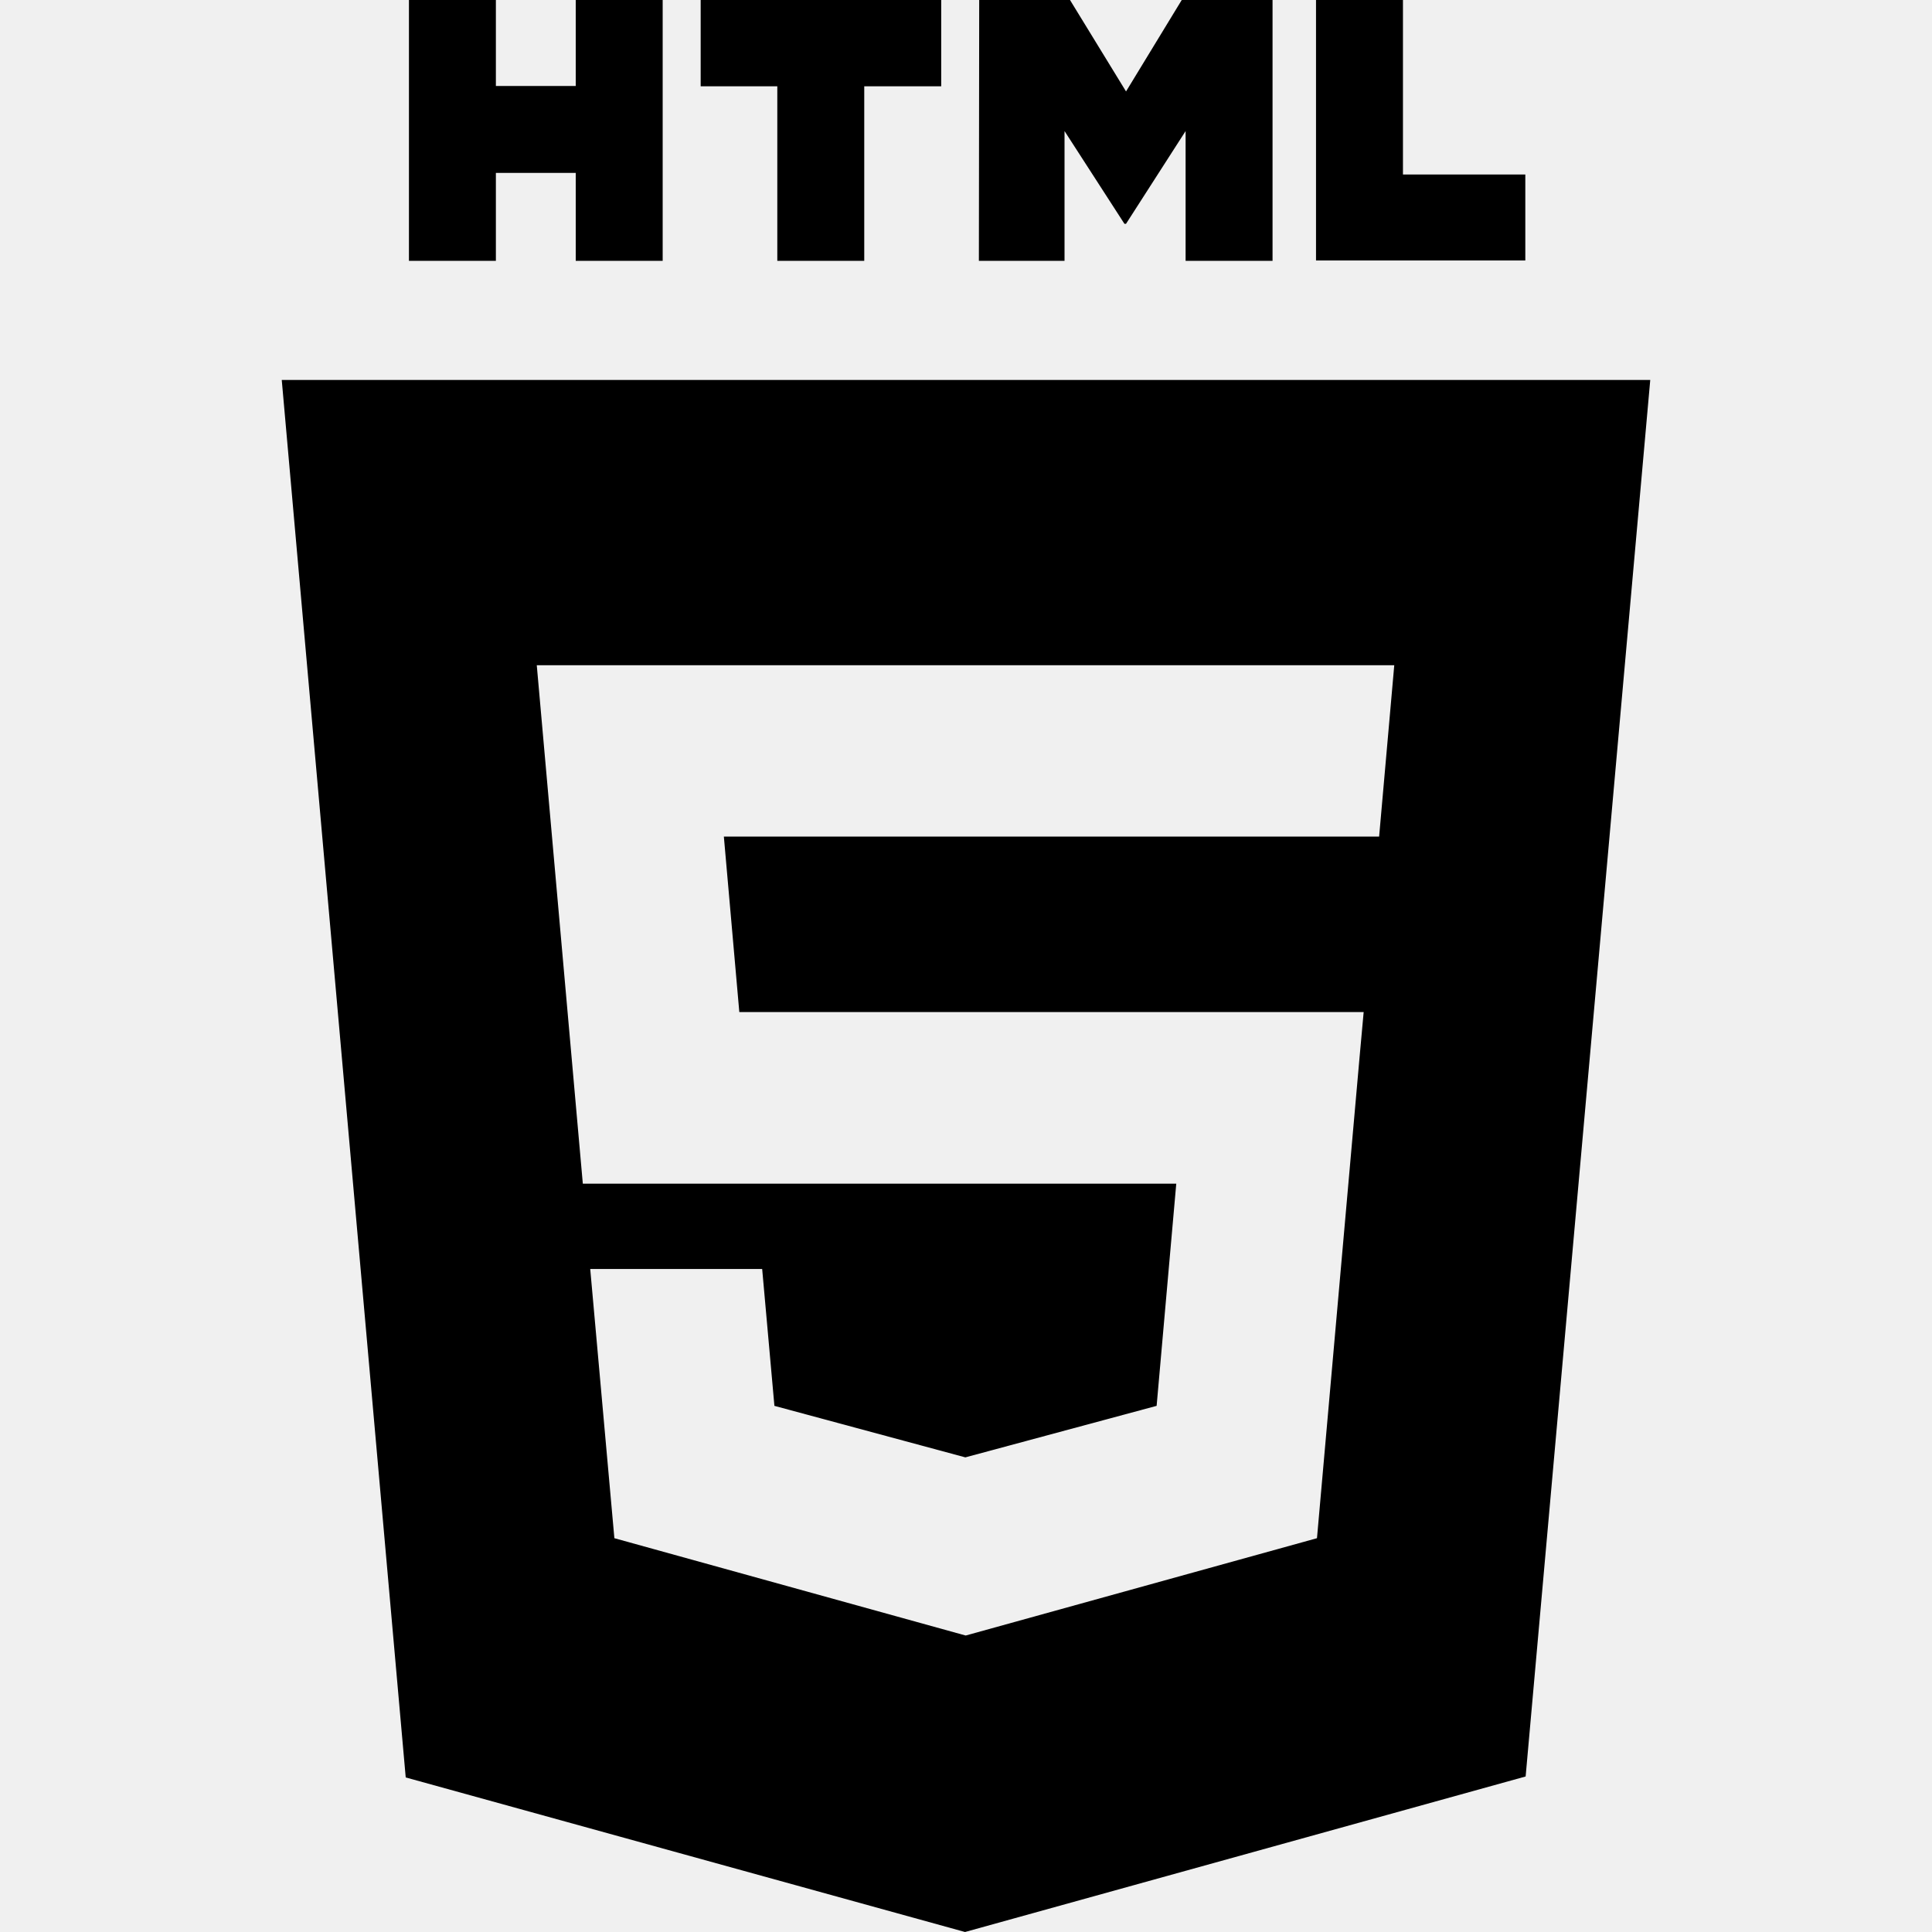
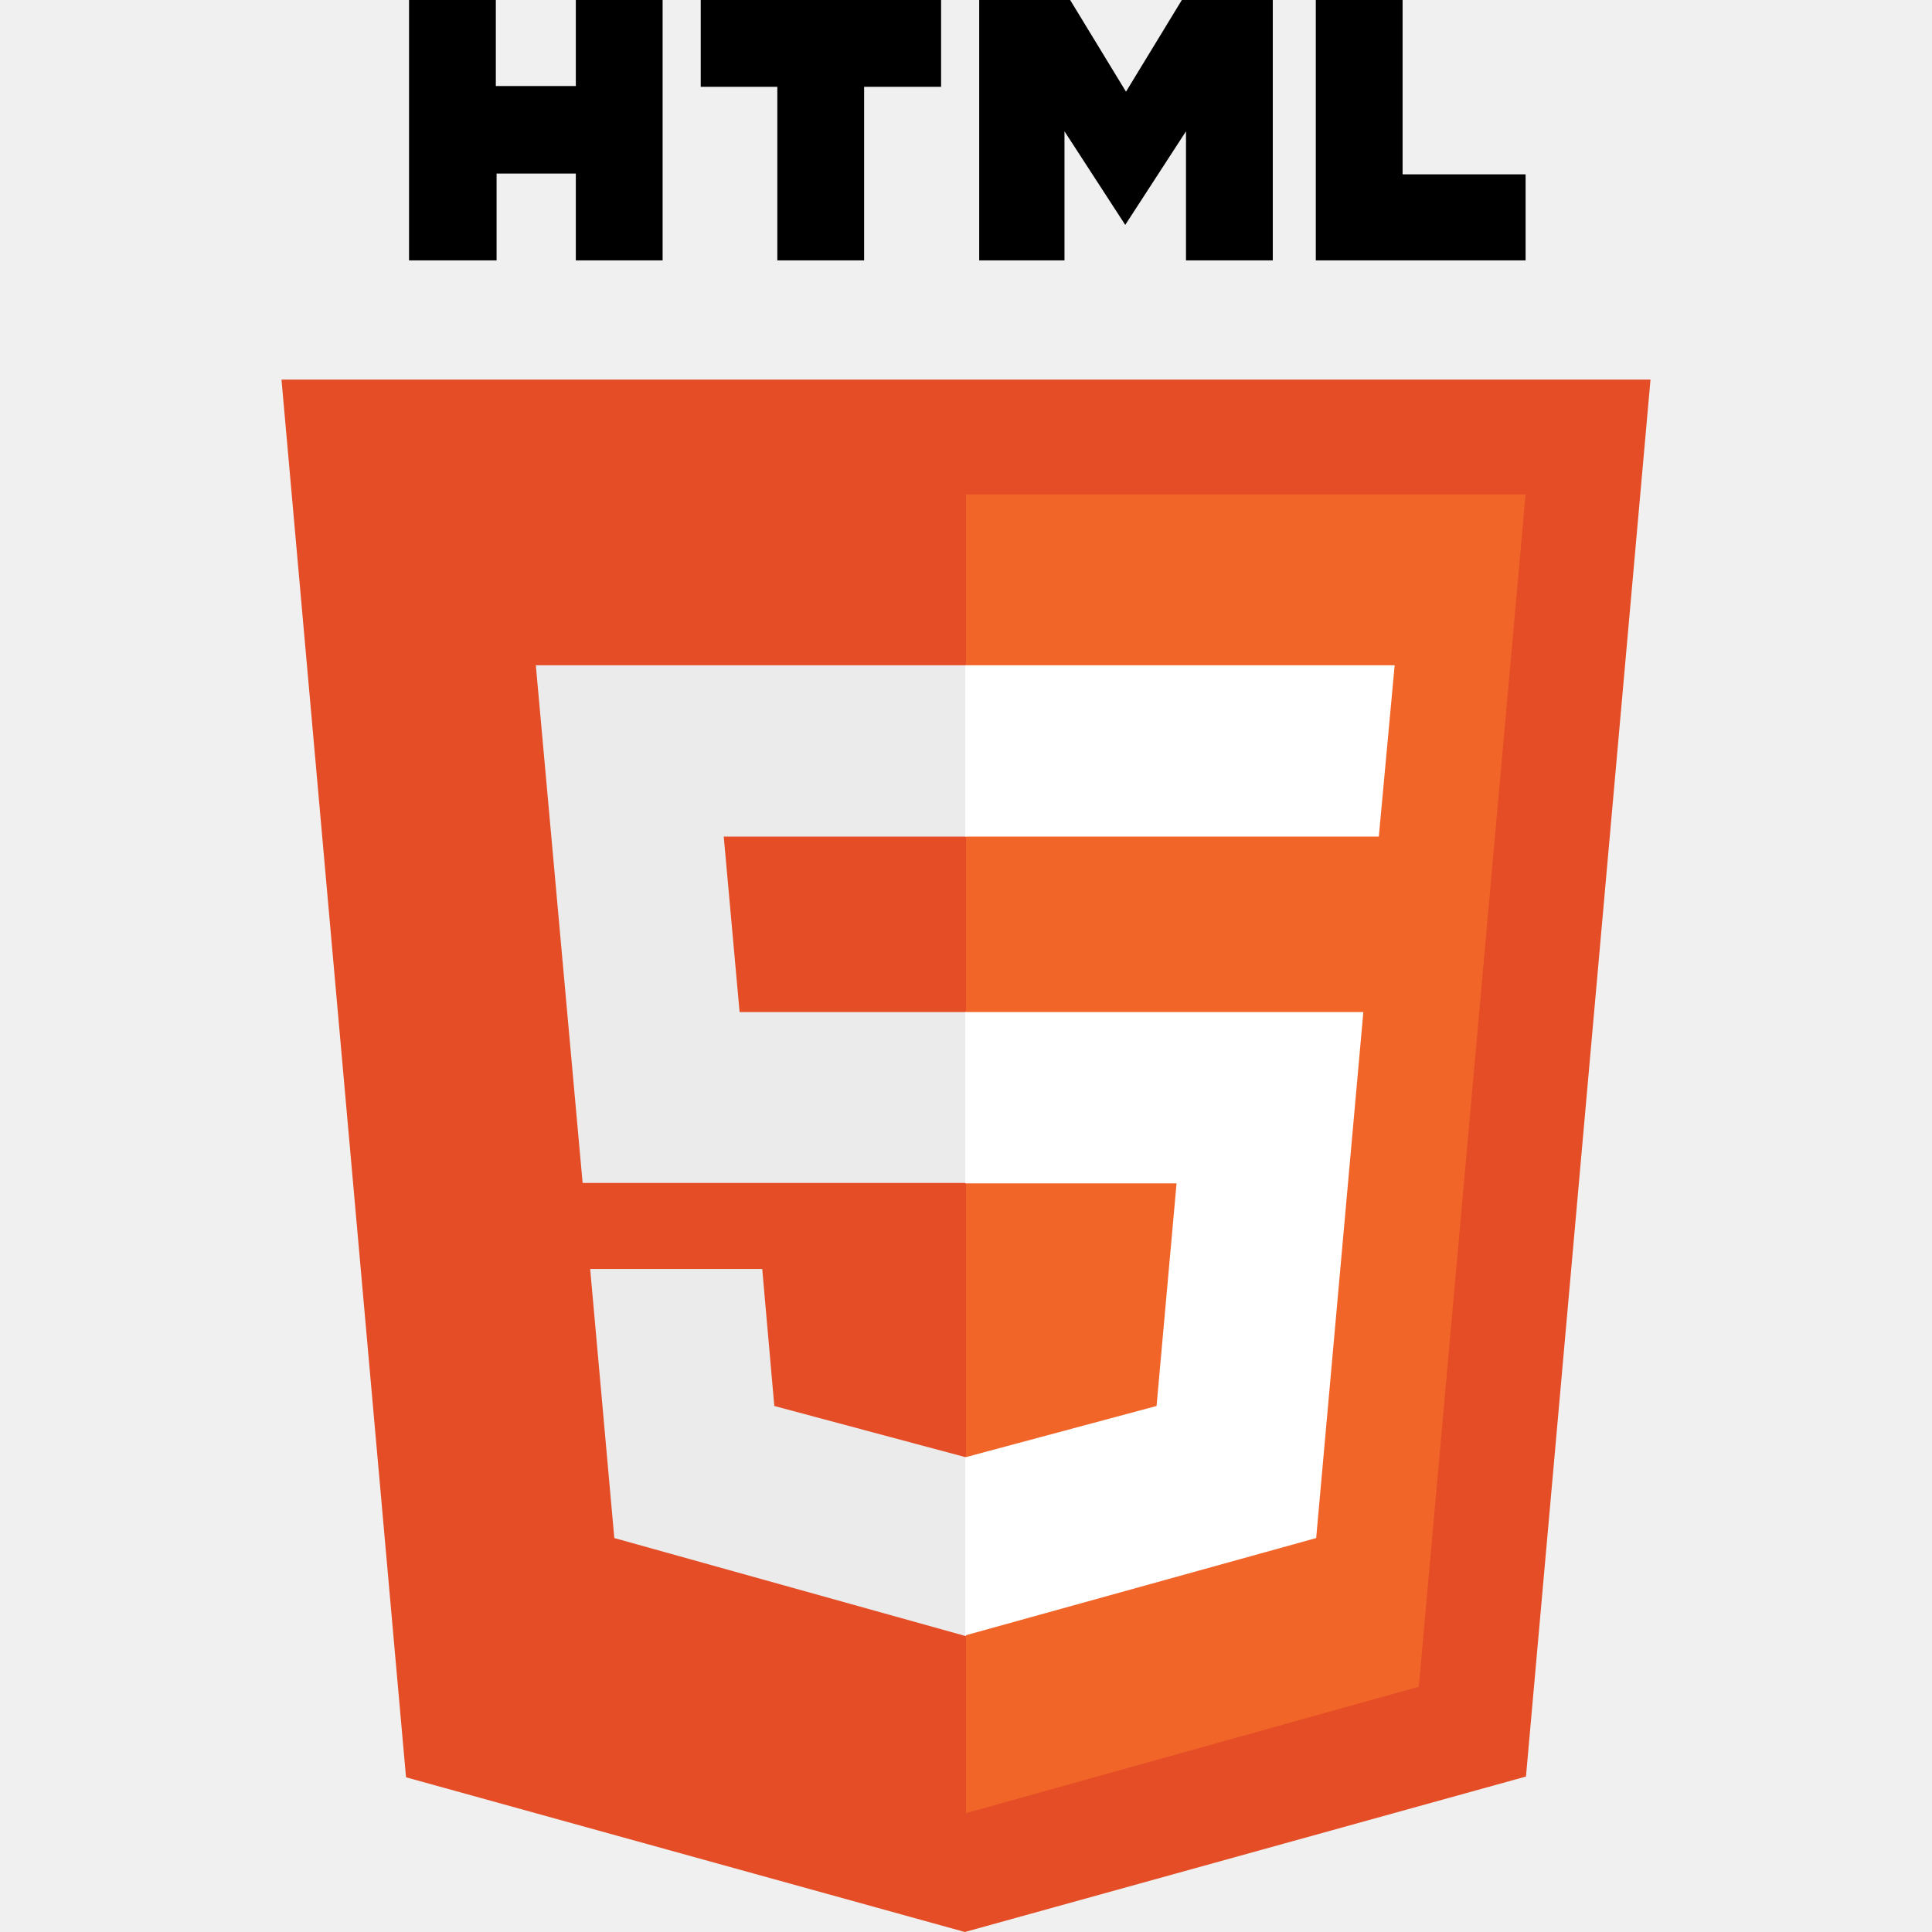
- <svg xmlns="http://www.w3.org/2000/svg" fill="none" viewBox="0 0 600 600">
-   <path fill="currentColor" d="M127 0h27v26.7h24.8V0h27v81h-27V53.7H154V81h-27zm114.4 26.8h-23.8V0h74.7v26.8h-23.9V81h-27zM304.1 0h28.2l17.4 28.4L367 0h28.2v81h-27V40.7l-18.5 28.8h-.5l-18.6-28.8V81H304zm104.6 0h27v54.2h38v26.7h-65zm65.1 551.7L512.5 118h-425L126 552l173.7 48zm-249-291.9 4.8 54.5h193.9l-1.3 14.3L409 477.7l-109 30.2h-.2l-109-30.2-7.5-83.6h53.4l3.8 42.5 59.3 16 59.4-16 6.1-69H181l-14.3-161H433l-4.7 53.2z" />
+ <svg xmlns="http://www.w3.org/2000/svg" viewBox="0 0 512 512">
+   <path d="M108.4 0h23v22.8h21.2V0h23v69h-23V46h-21v23h-23.2M206 23h-20.3V0h63.7v23H229v46h-23M259.5 0h24.1l14.8 24.3L313.2 0h24.1v69h-23V34.8l-16.1 24.8l-16.1-24.8v34.2h-22.6M348.7 0h23v46.2h32.6V69h-55.6" />
+   <path fill="#e44d26" d="M107.6 471l-33-370.4h362.8l-33 370.2L255.7 512" />
+   <path fill="#f16529" d="M256 480.5V131H404.3L376 447" />
+   <path fill="#ebebeb" d="M142 176.3h114v45.4h-64.2l4.2 46.5h60v45.3H154.4M156.4 336.3H202l3.2 36.3 50.8 13.6v47.4l-93.2-26" />
+   <path fill="#fff" d="M369.6 176.3H255.8v45.4h109.6M361.3 268.2H255.8v45.4h56l-5.3 59-50.7 13.6v47.2l93-25.8" />
</svg>
